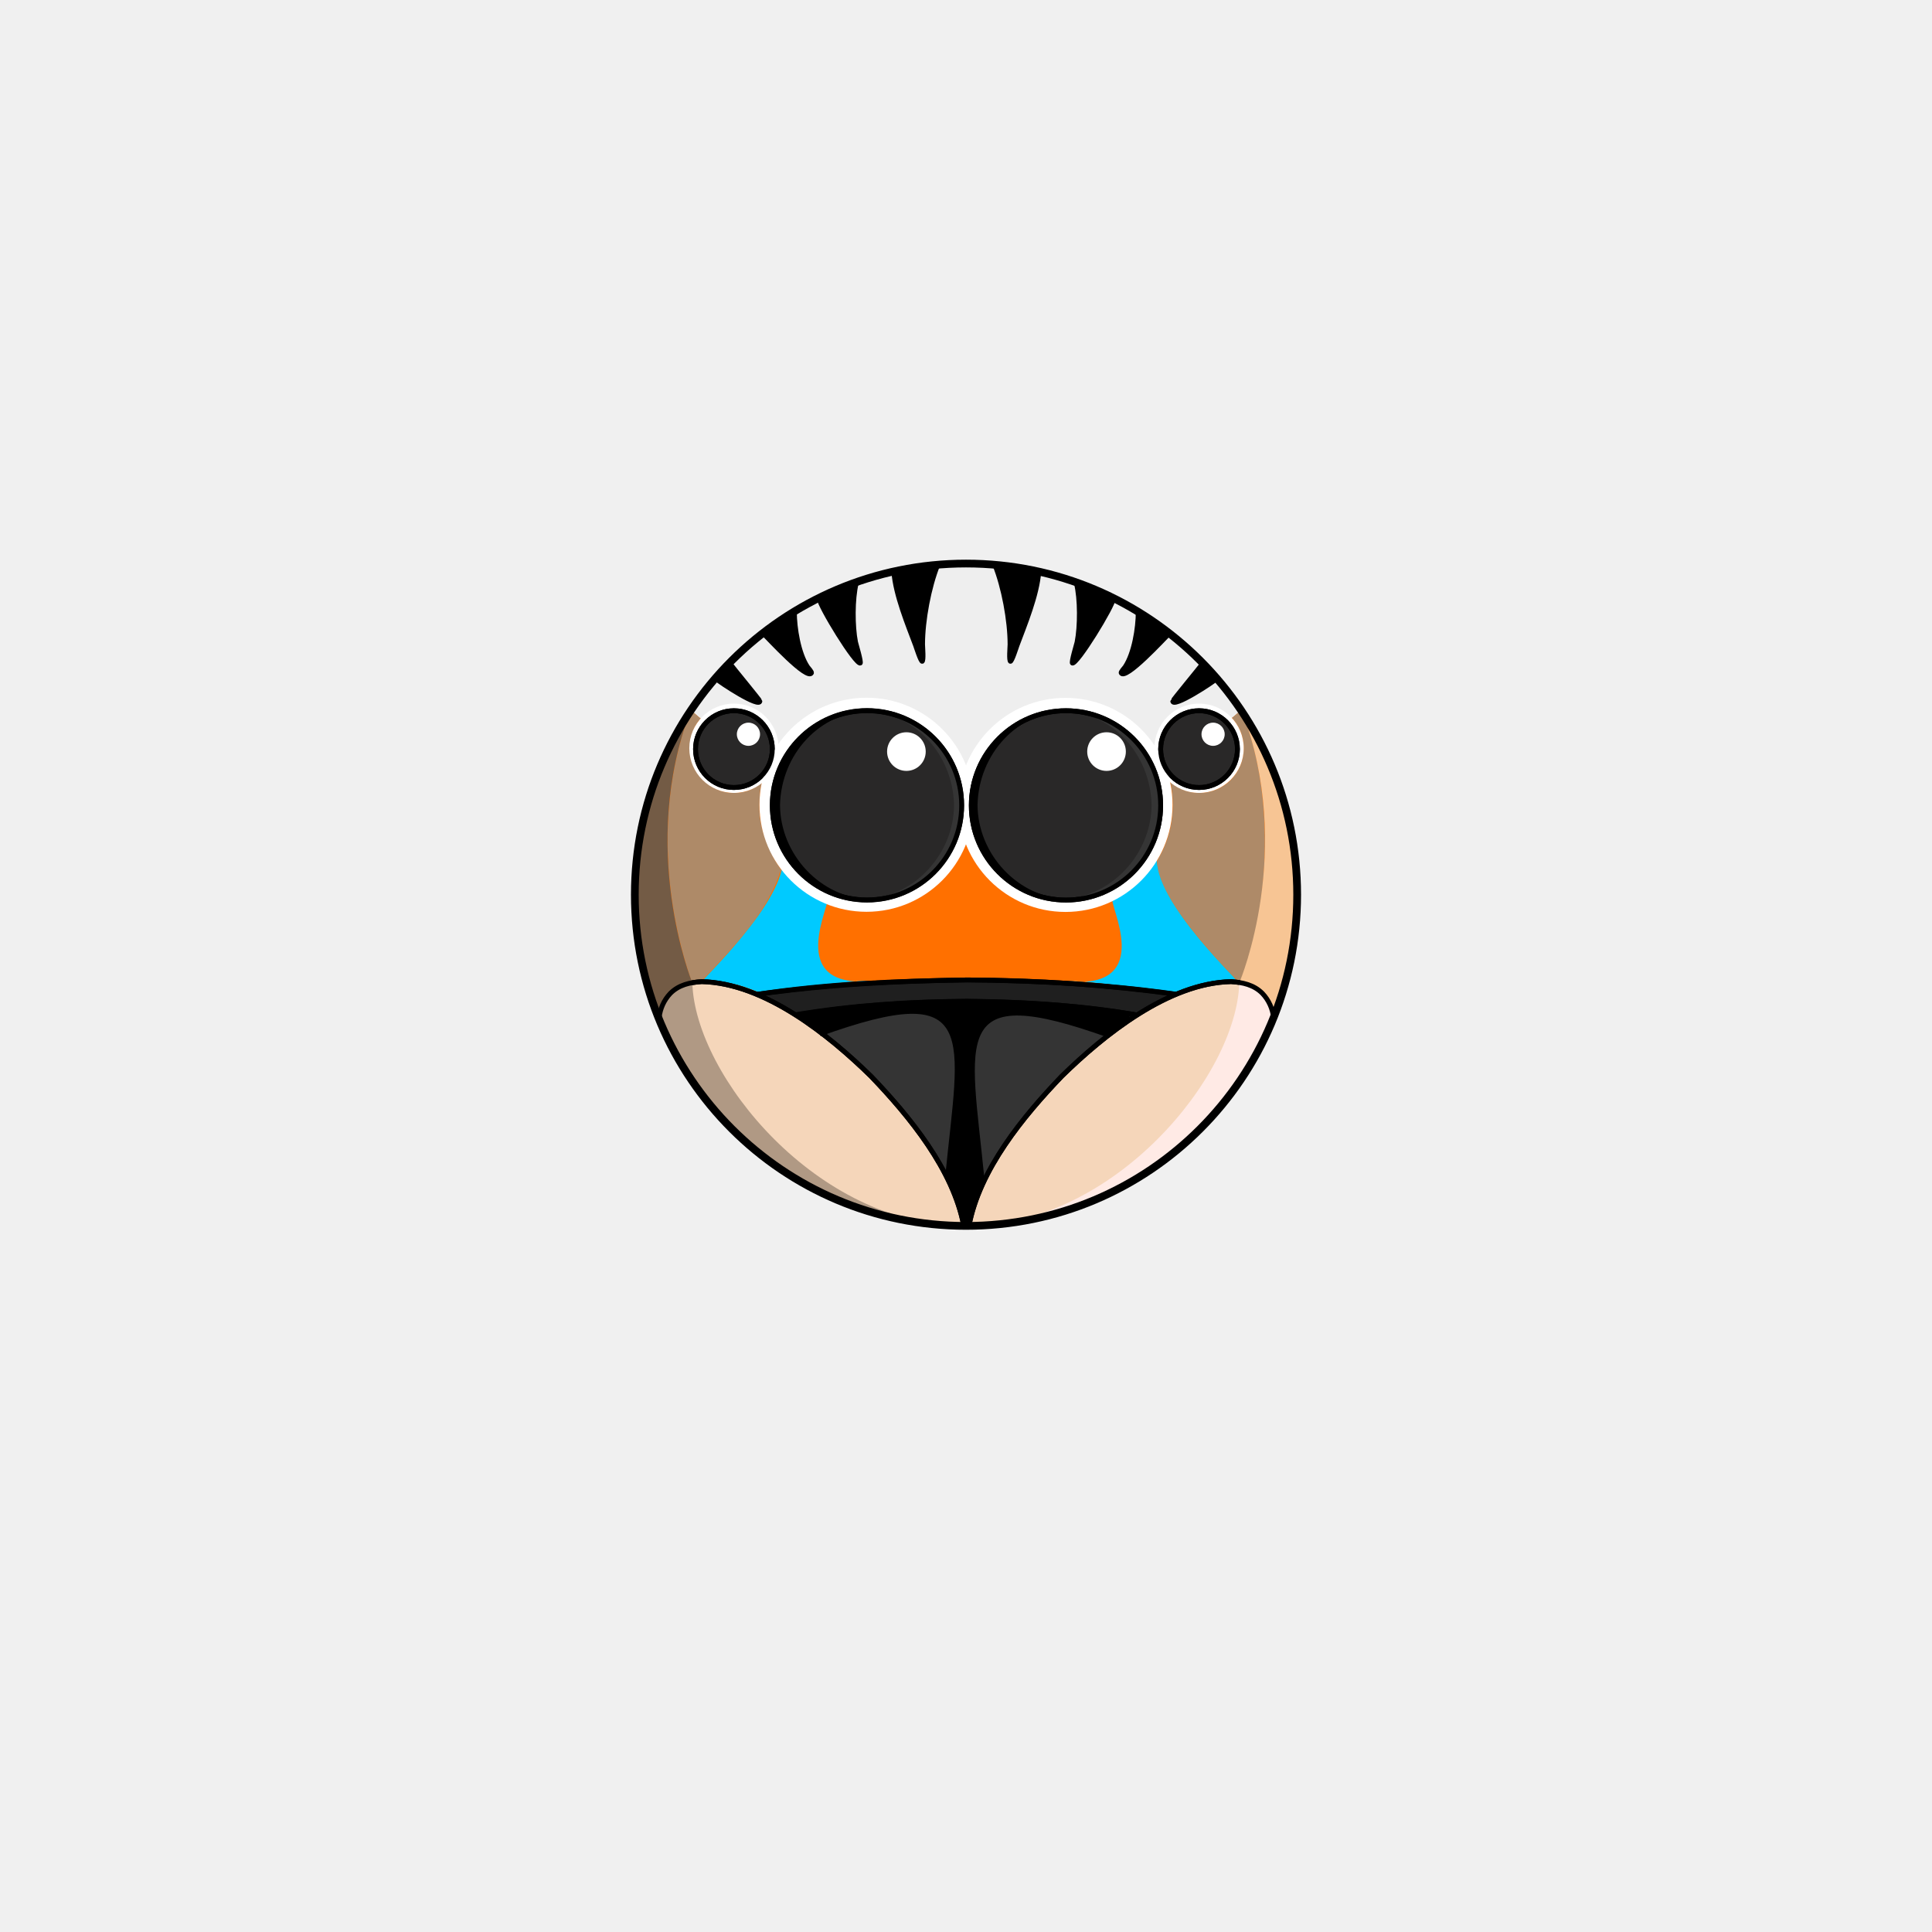
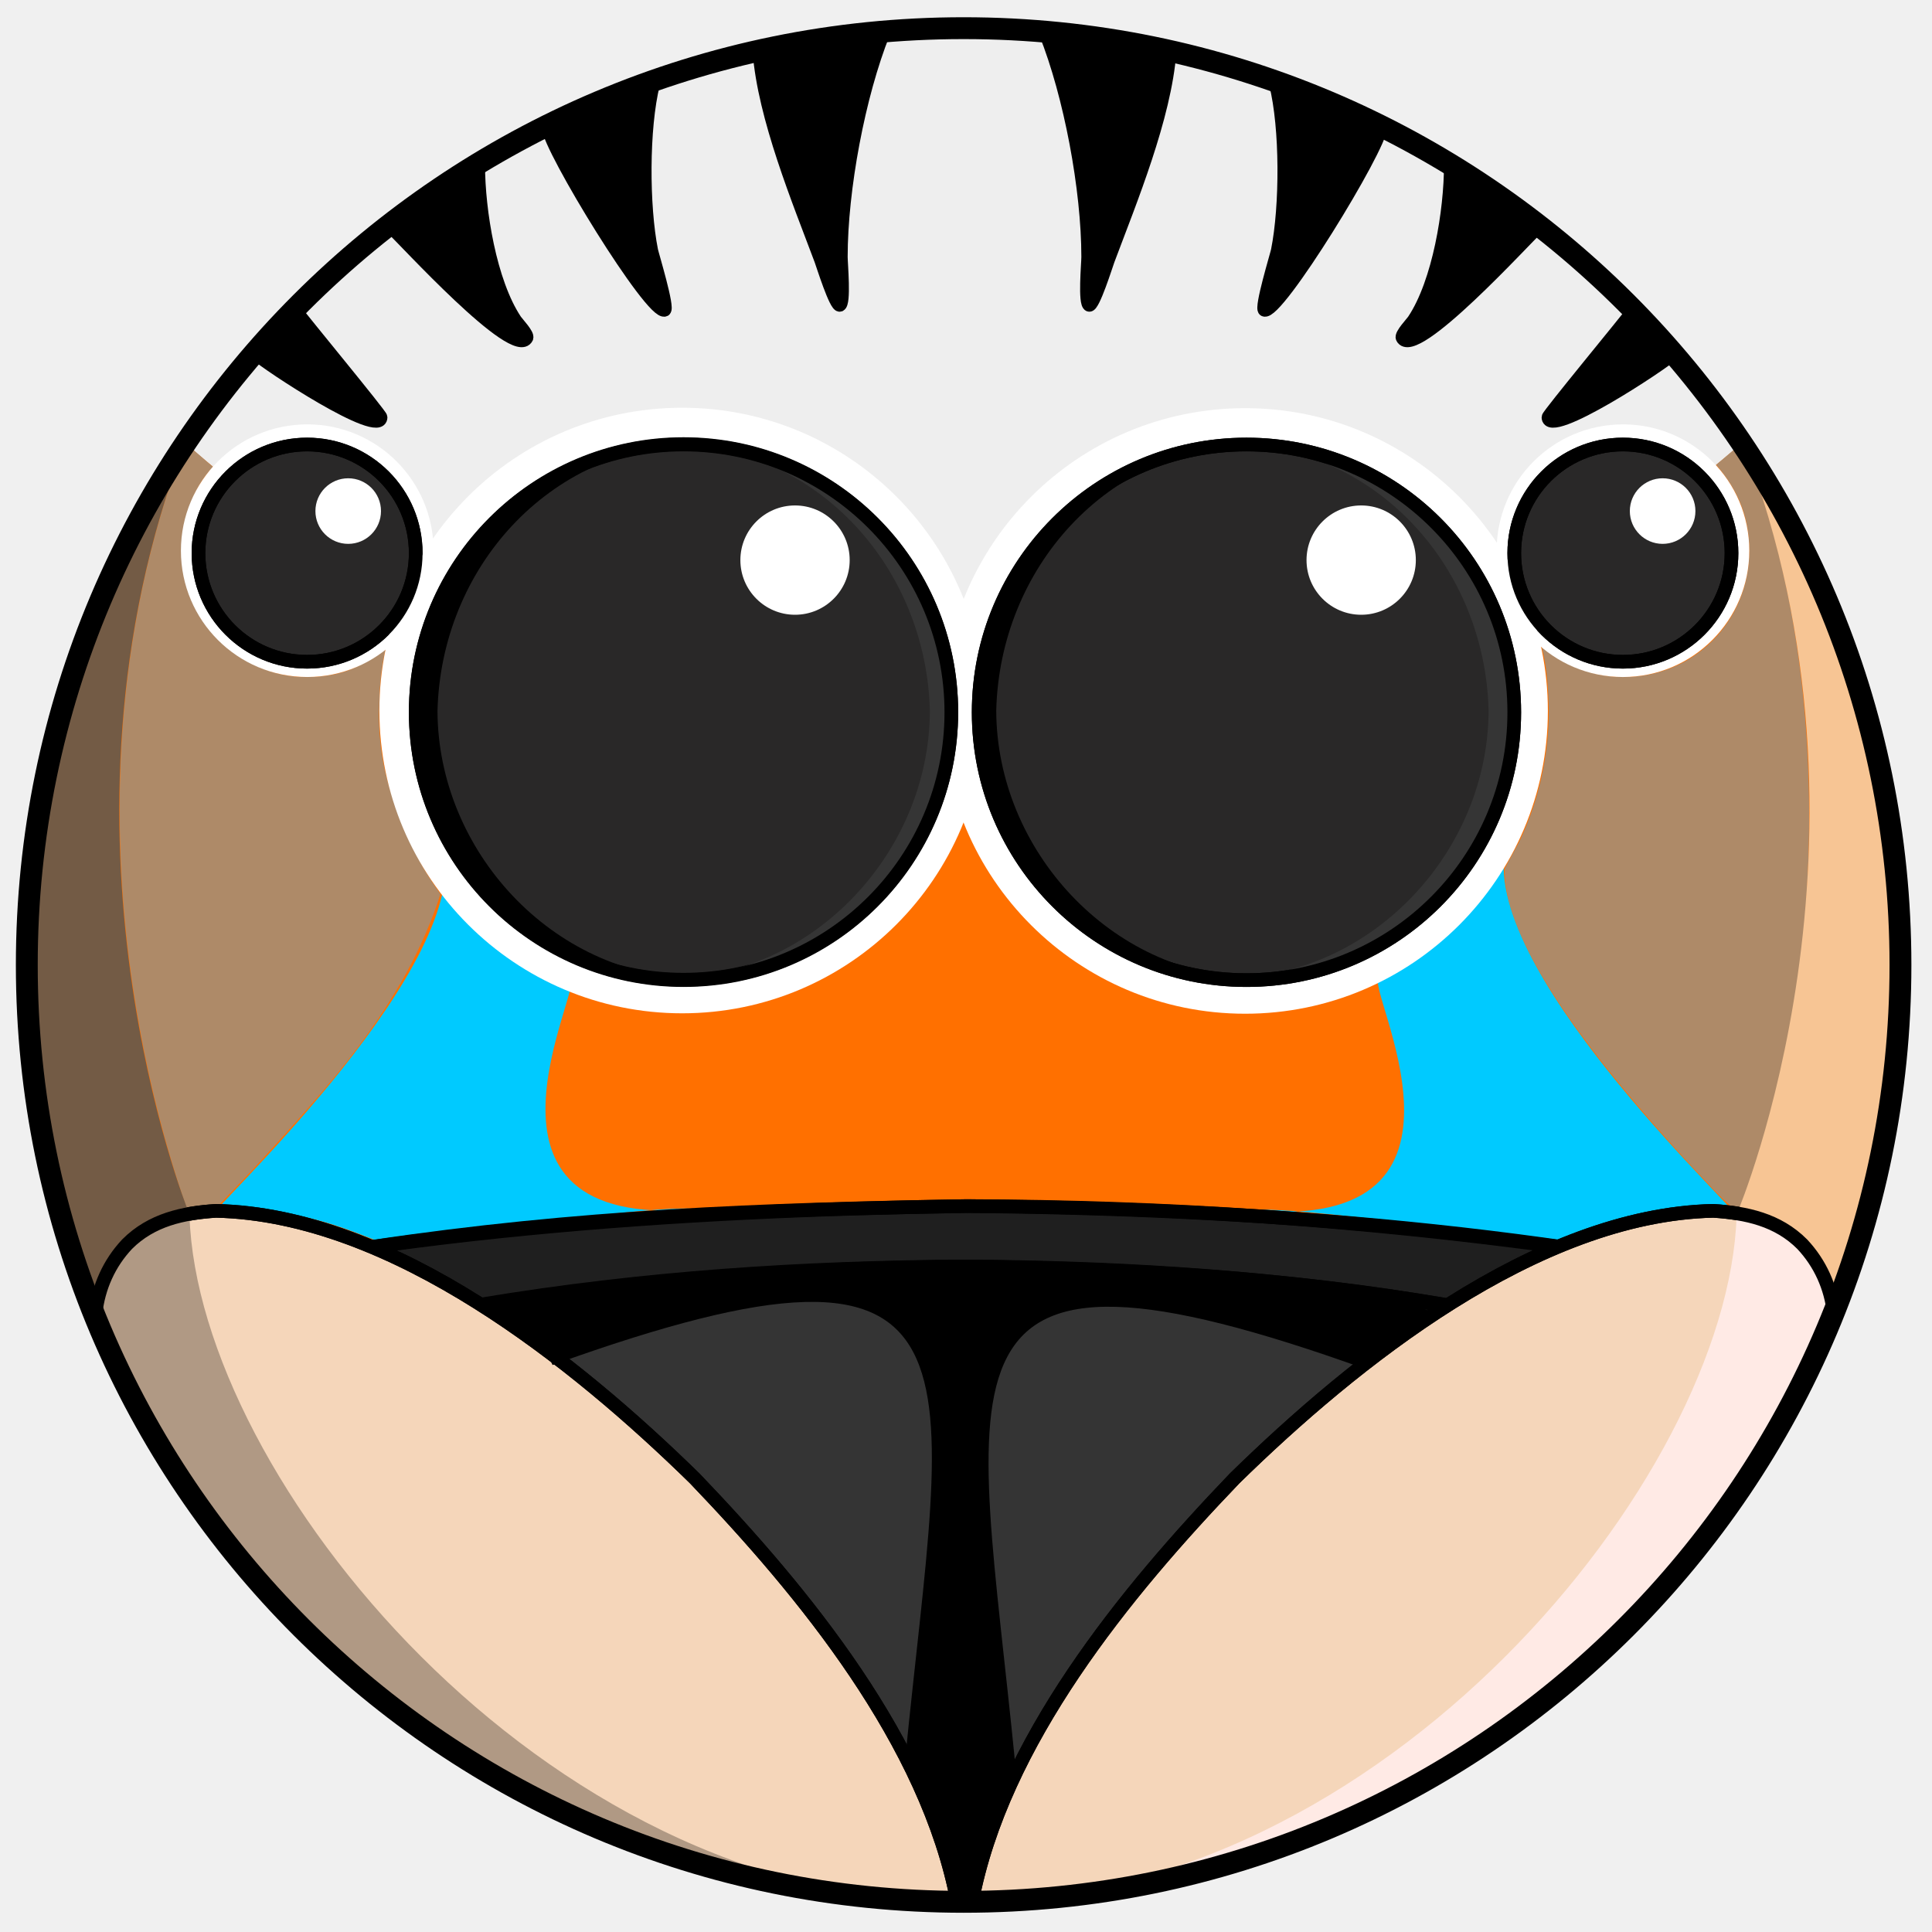
- <svg xmlns="http://www.w3.org/2000/svg" width="100%" height="100%" viewBox="0 0 2000 2000" version="1.1" xml:space="preserve" style="fill-rule:evenodd;clip-rule:evenodd;">
-   <g id="Main">
+ <svg xmlns="http://www.w3.org/2000/svg" width="100%" height="100%" viewBox="0 0 707 707" version="1.1" xml:space="preserve" style="fill-rule:evenodd;clip-rule:evenodd;">
+   <g transform="matrix(1,0,0,1,-647.367,-573.072)">
    <g>
      <path d="M1000.5,583.38C1189.84,583.38 1343.33,736.868 1343.33,926.205C1342.81,980.35 1331,1035.92 1305,1083.79C1207.88,1048.86 1103.74,1037.05 1001,1036.53C898.094,1037.39 793.359,1048.49 696.167,1084.09C670.158,1035.69 658.367,980.843 657.675,926.204C657.675,736.868 811.163,583.38 1000.5,583.38Z" style="fill:rgb(255,112,0);fill-rule:nonzero;" />
      <path d="M1000.5,583.38C1189.84,583.38 1343.33,736.868 1343.33,926.205C1342.81,980.35 1331,1035.92 1305,1083.79C1207.88,1048.86 1103.74,1037.05 1001,1036.53C898.094,1037.39 793.359,1048.49 696.167,1084.09C670.158,1035.69 658.367,980.843 657.675,926.204C657.675,736.868 811.163,583.38 1000.5,583.38Z" style="fill-opacity:0;fill-rule:nonzero;stroke:black;stroke-width:5px;" />
    </g>
    <path d="M1000,582.88C1113.91,582.682 1221.31,641.008 1284.89,735.109C1207.9,803.254 1100.37,827.023 1000,827.797C900.584,826.68 791.06,803.557 715.114,735.109C779.5,638.787 884.761,584.338 1000,582.88Z" style="fill:rgb(238,238,238);fill-rule:nonzero;" />
    <g>
      <path d="M1001.08,1036.81C1103.82,1037.34 1207.96,1049.15 1305.08,1084.07L1306.08,1082.19C1245.64,1197.81 1130.86,1267.67 1000.58,1269.31C896.032,1269.35 795.458,1220.33 730.877,1138.14C717.206,1120.75 704.544,1101.82 694.921,1081.85L696.249,1084.38C793.441,1048.77 898.176,1037.68 1001.08,1036.81Z" style="fill-rule:nonzero;" />
      <path d="M1001.08,1036.81C1103.82,1037.34 1207.96,1049.15 1305.08,1084.07L1306.08,1082.19C1245.64,1197.81 1130.86,1267.67 1000.58,1269.31C896.032,1269.35 795.458,1220.33 730.877,1138.14C717.206,1120.75 704.544,1101.82 694.921,1081.85L696.249,1084.38C793.441,1048.77 898.176,1037.68 1001.08,1036.81Z" style="fill-opacity:0;fill-rule:nonzero;stroke:black;stroke-width:5px;" />
    </g>
    <path d="M1284.89,735.109C1320.32,819.145 1315.09,940.862 1283.78,1016.05C1283.34,1017.33 1277.1,1011.13 1275.08,1009C1270.18,1003.83 1265.28,998.646 1260.5,993.361C1237.67,968.15 1197.03,920.306 1198.04,890.776C1198.04,890.742 1198.08,890.719 1198.1,890.691C1199.8,887.551 1201.51,884.412 1203.21,881.273C1210.42,866.301 1214.09,849.838 1214.14,833.237C1213.94,825.296 1213.51,817.31 1211.48,809.588C1220.03,816.648 1230.41,820.888 1241.62,820.82C1267.15,820.82 1287.51,800.501 1287.51,774.594C1287.51,761.64 1282.97,751.979 1275.39,743.151L1284.89,735.109Z" style="fill:rgb(174,138,104);fill-rule:nonzero;" />
    <path d="M715.114,735.109C675.422,838.294 691.627,947.095 716.41,1017.35C716.862,1018.63 725.623,1016 727.64,1013.87C732.542,1008.69 738.236,1002.9 743.021,997.613C765.846,972.402 795.665,940.843 808.544,900.203C799.041,886.948 798.722,882.59 797.017,879.451C789.81,864.479 786.099,851.145 786.054,834.543C786.254,826.602 786.305,818.821 789.06,808.036C781.438,818.397 768.797,821.191 757.598,820.796C735.991,820.033 714.07,801.029 714.07,775.498C714.36,764.046 717.159,752.271 725.329,743.952L715.114,735.109Z" style="fill:rgb(174,138,104);fill-rule:nonzero;" />
    <path d="M1152.06,931.084C1146.25,933.557 1197.58,1024.17 1105.7,1016.05C1118.85,1013.72 1212.26,1027.18 1217.02,1028.83C1221.78,1030.46 1249.05,1011.65 1282.86,1018.17C1286.67,1019.11 1192.85,932.742 1197.82,886.404C1186.56,905.566 1170.88,923.069 1152.06,931.084Z" style="fill:rgb(0,202,255);fill-rule:nonzero;" />
    <path d="M856.103,930.614C861.911,933.088 810.586,1023.71 902.458,1015.58C889.31,1013.25 795.906,1026.72 791.143,1028.36C786.38,1030 759.114,1011.18 725.299,1017.71C721.487,1018.63 815.316,932.273 810.341,885.935C821.597,905.096 837.285,922.599 856.103,930.614Z" style="fill:rgb(0,202,255);fill-rule:nonzero;" />
    <g>
      <path d="M1241.28,820.82C1215.75,820.82 1195.05,800.124 1195.05,774.594C1195.05,749.063 1215.75,728.367 1241.28,728.367C1266.81,728.367 1287.51,749.063 1287.51,774.594C1287.51,800.124 1266.81,820.82 1241.28,820.82Z" style="fill:white;fill-rule:nonzero;" />
      <g>
        <path d="M1241.25,815.236C1219.3,815.236 1201.5,797.44 1201.5,775.486C1201.5,753.533 1219.3,735.736 1241.25,735.736C1263.2,735.736 1281,753.533 1281,775.486C1281,797.44 1263.2,815.236 1241.25,815.236Z" style="fill:rgb(41,40,40);fill-rule:nonzero;" />
        <path d="M1241.25,815.236C1219.3,815.236 1201.5,797.44 1201.5,775.486C1201.5,753.533 1219.3,735.736 1241.25,735.736C1263.2,735.736 1281,753.533 1281,775.486C1281,797.44 1263.2,815.236 1241.25,815.236Z" style="fill-opacity:0;fill-rule:nonzero;stroke:black;stroke-width:5px;" />
      </g>
      <path d="M1255.79,772.095C1249.17,772.095 1243.79,766.722 1243.79,760.095C1243.79,753.468 1249.17,748.095 1255.79,748.095C1262.42,748.095 1267.79,753.468 1267.79,760.095C1267.79,766.722 1262.42,772.095 1255.79,772.095Z" style="fill:white;fill-rule:nonzero;" />
      <path d="M759.799,820.816C734.268,820.816 713.572,800.12 713.572,774.59C713.572,749.06 734.268,728.363 759.799,728.363C785.329,728.363 806.025,749.06 806.025,774.59C806.025,800.12 785.329,820.816 759.799,820.816Z" style="fill:white;fill-rule:nonzero;" />
      <g>
        <path d="M759.75,815.236C737.797,815.236 720,797.44 720,775.486C720,753.533 737.797,735.736 759.75,735.736C781.703,735.736 799.5,753.533 799.5,775.486C799.5,797.44 781.703,815.236 759.75,815.236Z" style="fill:rgb(41,40,40);fill-rule:nonzero;" />
        <path d="M759.75,815.236C737.797,815.236 720,797.44 720,775.486C720,753.533 737.797,735.736 759.75,735.736C781.703,735.736 799.5,753.533 799.5,775.486C799.5,797.44 781.703,815.236 759.75,815.236Z" style="fill-opacity:0;fill-rule:nonzero;stroke:black;stroke-width:5px;" />
      </g>
      <path d="M1103,944.037C1041.81,944.037 992.2,894.43 992.2,833.236C992.2,772.043 1041.81,722.436 1103,722.436C1164.19,722.436 1213.8,772.043 1213.8,833.236C1213.8,894.43 1164.19,944.037 1103,944.037Z" style="fill:white;fill-rule:nonzero;" />
      <path d="M897,943.884C835.807,943.884 786.2,894.277 786.2,833.084C786.2,771.89 835.807,722.283 897,722.283C958.193,722.283 1007.8,771.89 1007.8,833.084C1007.8,894.277 958.193,943.884 897,943.884Z" style="fill:white;fill-rule:nonzero;" />
      <g>
        <path d="M1103.5,931.736C1049.38,931.736 1005.5,887.86 1005.5,833.736C1005.5,779.612 1049.38,735.736 1103.5,735.736C1157.62,735.736 1201.5,779.612 1201.5,833.736C1201.5,887.86 1157.62,931.736 1103.5,931.736Z" style="fill:rgb(41,40,40);fill-rule:nonzero;" />
        <path d="M1103.5,931.736C1049.38,931.736 1005.5,887.86 1005.5,833.736C1005.5,779.612 1049.38,735.736 1103.5,735.736C1157.62,735.736 1201.5,779.612 1201.5,833.736C1201.5,887.86 1157.62,931.736 1103.5,931.736Z" style="fill-opacity:0;fill-rule:nonzero;stroke:black;stroke-width:5px;" />
      </g>
      <g>
        <path d="M897.5,931.584C843.376,931.584 799.5,887.708 799.5,833.584C799.5,779.46 843.376,735.584 897.5,735.584C951.624,735.584 995.5,779.46 995.5,833.584C995.5,887.708 951.624,931.584 897.5,931.584Z" style="fill:rgb(41,40,40);fill-rule:nonzero;" />
        <path d="M897.5,931.584C843.376,931.584 799.5,887.708 799.5,833.584C799.5,779.46 843.376,735.584 897.5,735.584C951.624,735.584 995.5,779.46 995.5,833.584C995.5,887.708 951.624,931.584 897.5,931.584Z" style="fill-opacity:0;fill-rule:nonzero;stroke:black;stroke-width:5px;" />
      </g>
      <path d="M938.302,798.039C927.256,798.039 918.302,789.084 918.302,778.039C918.302,766.993 927.256,758.039 938.302,758.039C949.347,758.039 958.302,766.993 958.302,778.039C958.302,789.084 949.347,798.039 938.302,798.039Z" style="fill:white;fill-rule:nonzero;" />
      <path d="M1145.48,798.039C1134.44,798.039 1125.48,789.084 1125.48,778.039C1125.48,766.993 1134.44,758.039 1145.48,758.039C1156.53,758.039 1165.48,766.993 1165.48,778.039C1165.48,789.084 1156.53,798.039 1145.48,798.039Z" style="fill:white;fill-rule:nonzero;" />
      <path d="M774.79,772.095C768.162,772.095 762.79,766.722 762.79,760.095C762.79,753.468 768.162,748.095 774.79,748.095C781.417,748.095 786.79,753.468 786.79,760.095C786.79,766.722 781.417,772.095 774.79,772.095Z" style="fill:white;fill-rule:nonzero;" />
    </g>
    <g>
      <path d="M997.4,1036.87L997.4,1269.27C892.825,1268.51 796.25,1218.89 730.877,1138.14C717.206,1120.75 704.544,1101.82 694.921,1081.85L696.249,1084.38C792.487,1049.02 895.49,1038.37 997.4,1036.87Z" style="fill:rgb(52,52,52);fill-rule:nonzero;" />
      <path d="M997.4,1036.87L997.4,1269.27C892.825,1268.51 796.25,1218.89 730.877,1138.14C717.206,1120.75 704.544,1101.82 694.921,1081.85L696.249,1084.38C792.487,1049.02 895.49,1038.37 997.4,1036.87Z" style="fill-opacity:0;fill-rule:nonzero;stroke:black;stroke-width:5px;" />
    </g>
    <g>
      <path d="M1003.6,1036.84C1105.84,1037.04 1208.38,1050.09 1305.08,1084.07C1246.09,1196.76 1130.32,1266.61 1003.6,1269.25L1003.6,1036.84Z" style="fill:rgb(52,52,52);fill-rule:nonzero;" />
      <path d="M1003.6,1036.84C1105.84,1037.04 1208.38,1050.09 1305.08,1084.07C1246.09,1196.76 1130.32,1266.61 1003.6,1269.25L1003.6,1036.84Z" style="fill-opacity:0;fill-rule:nonzero;stroke:black;stroke-width:5px;" />
    </g>
    <g>
      <path d="M1001.21,1014.43C1108.46,1015.44 1216.46,1023.59 1321,1048.77C1316.6,1060.84 1311.02,1072.45 1305,1083.79C1207.88,1048.86 1103.74,1037.05 1001,1036.53C898.094,1037.39 793.359,1048.49 696.167,1084.09C689.983,1072.75 684.769,1060.93 680.257,1048.83C785.266,1023.54 893.524,1016.02 1001.21,1014.43Z" style="fill:rgb(31,31,31);fill-rule:nonzero;" />
      <path d="M1001.21,1014.43C1108.46,1015.44 1216.46,1023.59 1321,1048.77C1316.6,1060.84 1311.02,1072.45 1305,1083.79C1207.88,1048.86 1103.74,1037.05 1001,1036.53C898.094,1037.39 793.359,1048.49 696.167,1084.09C689.983,1072.75 684.769,1060.93 680.257,1048.83C785.266,1023.54 893.524,1016.02 1001.21,1014.43Z" style="fill-opacity:0;fill-rule:nonzero;stroke:black;stroke-width:5px;" />
    </g>
    <g>
      <path d="M726.436,1016.17C791.425,1017.62 858.143,1071.54 901.603,1114.09C941.486,1155.7 986.741,1210.6 997.755,1269.31C855.574,1267.72 737.202,1183.49 682.321,1053.73C683.371,1044.15 687.306,1035.36 693.899,1028.35C702.806,1019.43 714.304,1016.94 726.436,1016.17Z" style="fill:rgb(245,214,186);fill-rule:nonzero;" />
      <path d="M726.436,1016.17C791.425,1017.62 858.143,1071.54 901.603,1114.09C941.486,1155.7 986.741,1210.6 997.755,1269.31C855.574,1267.72 737.202,1183.49 682.321,1053.73C683.371,1044.15 687.306,1035.36 693.899,1028.35C702.806,1019.43 714.304,1016.94 726.436,1016.17Z" style="fill-opacity:0;fill-rule:nonzero;stroke:black;stroke-width:5px;" />
    </g>
    <g>
      <path d="M1274.32,1016.17C1209.33,1017.62 1142.61,1071.54 1099.15,1114.09C1059.27,1155.7 1014.01,1210.6 1003,1269.31C1145.18,1267.72 1263.55,1183.49 1318.43,1053.73C1317.38,1044.15 1313.45,1035.36 1306.85,1028.35C1297.95,1019.43 1286.45,1016.94 1274.32,1016.17Z" style="fill:rgb(245,214,186);fill-rule:nonzero;" />
      <path d="M1274.32,1016.17C1209.33,1017.62 1142.61,1071.54 1099.15,1114.09C1059.27,1155.7 1014.01,1210.6 1003,1269.31C1145.18,1267.72 1263.55,1183.49 1318.43,1053.73C1317.38,1044.15 1313.45,1035.36 1306.85,1028.35C1297.95,1019.43 1286.45,1016.94 1274.32,1016.17Z" style="fill-opacity:0;fill-rule:nonzero;stroke:black;stroke-width:5px;" />
    </g>
    <g>
      <g>
        <path d="M925.023,591.97C926.88,616.082 939.39,646.375 947.603,668.276C948.225,669.934 953.066,685.432 954.72,684.881C956.657,684.235 955.313,669.522 955.313,667.09C955.313,642.39 961.729,607.986 970.897,585.068L925.023,591.97Z" style="fill-rule:nonzero;" />
        <path d="M925.023,591.97C926.88,616.082 939.39,646.375 947.603,668.276C948.225,669.934 953.066,685.432 954.72,684.881C956.657,684.235 955.313,669.522 955.313,667.09C955.313,642.39 961.729,607.986 970.897,585.068L925.023,591.97Z" style="fill-opacity:0;fill-rule:nonzero;stroke:black;stroke-width:4.5px;stroke-linecap:round;stroke-linejoin:round;" />
      </g>
      <g>
        <path d="M847.8,619.581C848.059,627.217 885.92,689.035 890.67,686.66C892.228,685.881 886.248,666.332 885.926,664.717C882.703,648.606 882.578,619.959 886.627,603.762L847.8,619.581Z" style="fill-rule:nonzero;" />
        <path d="M847.8,619.581C848.059,627.217 885.92,689.035 890.67,686.66C892.228,685.881 886.248,666.332 885.926,664.717C882.703,648.606 882.578,619.959 886.627,603.762L847.8,619.581Z" style="fill-opacity:0;fill-rule:nonzero;stroke:black;stroke-width:4.5px;stroke-linecap:round;stroke-linejoin:round;" />
      </g>
      <g>
        <path d="M790.622,656.609C794.788,660.334 835.845,705.574 840.261,696.742C840.883,695.498 836.77,691.21 836.109,690.219C826.83,676.299 822.612,650.108 822.612,633.512L790.622,656.609Z" style="fill-rule:nonzero;" />
        <path d="M790.622,656.609C794.788,660.334 835.845,705.574 840.261,696.742C840.883,695.498 836.77,691.21 836.109,690.219C826.83,676.299 822.612,650.108 822.612,633.512L790.622,656.609Z" style="fill-opacity:0;fill-rule:nonzero;stroke:black;stroke-width:4.5px;stroke-linecap:round;stroke-linejoin:round;" />
      </g>
      <g>
        <path d="M755.766,686.727C758.12,690.031 786.886,724.806 786.886,725.756C786.886,734.213 744.427,706.117 741.205,702.895L755.766,686.727Z" style="fill-rule:nonzero;" />
        <path d="M755.766,686.727C758.12,690.031 786.886,724.806 786.886,725.756C786.886,734.213 744.427,706.117 741.205,702.895L755.766,686.727Z" style="fill-opacity:0;fill-rule:nonzero;stroke:black;stroke-width:4.5px;stroke-linecap:round;stroke-linejoin:round;" />
      </g>
      <g>
        <path d="M1075.62,591.97C1073.77,616.082 1061.26,646.375 1053.04,668.276C1052.42,669.934 1047.58,685.432 1045.92,684.881C1043.99,684.235 1045.33,669.522 1045.33,667.09C1045.33,642.39 1038.91,607.986 1029.75,585.068L1075.62,591.97Z" style="fill-rule:nonzero;" />
        <path d="M1075.62,591.97C1073.77,616.082 1061.26,646.375 1053.04,668.276C1052.42,669.934 1047.58,685.432 1045.92,684.881C1043.99,684.235 1045.33,669.522 1045.33,667.09C1045.33,642.39 1038.91,607.986 1029.75,585.068L1075.62,591.97Z" style="fill-opacity:0;fill-rule:nonzero;stroke:black;stroke-width:4.5px;stroke-linecap:round;stroke-linejoin:round;" />
      </g>
      <g>
        <path d="M1152.85,619.581C1152.59,627.217 1114.72,689.035 1109.98,686.66C1108.42,685.881 1114.4,666.332 1114.72,664.717C1117.94,648.606 1118.07,619.959 1114.02,603.762L1152.85,619.581Z" style="fill-rule:nonzero;" />
        <path d="M1152.85,619.581C1152.59,627.217 1114.72,689.035 1109.98,686.66C1108.42,685.881 1114.4,666.332 1114.72,664.717C1117.94,648.606 1118.07,619.959 1114.02,603.762L1152.85,619.581Z" style="fill-opacity:0;fill-rule:nonzero;stroke:black;stroke-width:4.5px;stroke-linecap:round;stroke-linejoin:round;" />
      </g>
      <g>
        <path d="M1210.02,656.609C1205.86,660.334 1164.8,705.574 1160.38,696.742C1159.76,695.498 1163.88,691.21 1164.54,690.219C1173.82,676.299 1178.03,650.108 1178.03,633.512L1210.02,656.609Z" style="fill-rule:nonzero;" />
        <path d="M1210.02,656.609C1205.86,660.334 1164.8,705.574 1160.38,696.742C1159.76,695.498 1163.88,691.21 1164.54,690.219C1173.82,676.299 1178.03,650.108 1178.03,633.512L1210.02,656.609Z" style="fill-opacity:0;fill-rule:nonzero;stroke:black;stroke-width:4.5px;stroke-linecap:round;stroke-linejoin:round;" />
      </g>
      <g>
        <path d="M1244.88,686.727C1242.53,690.031 1213.76,724.806 1213.76,725.756C1213.76,734.213 1256.22,706.117 1259.44,702.895L1244.88,686.727Z" style="fill-rule:nonzero;" />
        <path d="M1244.88,686.727C1242.53,690.031 1213.76,724.806 1213.76,725.756C1213.76,734.213 1256.22,706.117 1259.44,702.895L1244.88,686.727Z" style="fill-opacity:0;fill-rule:nonzero;stroke:black;stroke-width:4.5px;stroke-linecap:round;stroke-linejoin:round;" />
      </g>
    </g>
-   </g>
-   <g id="Shade">
    <path d="M996.113,1268.64C846.455,1268.64 719.871,1113.89 716.716,1018.07C716.367,1007.47 676.97,1039.22 682.963,1053.23C779.552,1278.92 996.113,1268.64 996.113,1268.64Z" style="fill:rgb(176,153,132);fill-rule:nonzero;" />
    <path d="M681.821,1049.42C684.417,1020.36 716.133,1015.95 716.133,1015.95C716.133,1015.95 660.311,877.385 715.114,735.109C641.492,846.917 648.458,981.576 681.821,1049.42Z" style="fill:rgb(115,91,69);fill-rule:nonzero;" />
    <path d="M1317.76,1049.52C1315.16,1020.46 1283.44,1016.05 1283.44,1016.05C1283.44,1016.05 1340.83,880.022 1285.43,735.514C1349.72,823.077 1359.81,966.449 1317.76,1049.52Z" style="fill:rgb(247,197,148);fill-rule:nonzero;" />
    <path d="M1003.46,1268.74C1153.12,1268.74 1279.71,1113.99 1282.86,1018.17C1283.21,1007.57 1322.61,1039.32 1316.61,1053.33C1220.03,1279.02 1003.46,1268.74 1003.46,1268.74Z" style="fill:rgb(255,234,229);fill-rule:nonzero;" />
    <path d="M976.714,1036.31L976.722,1036.34C949.137,1036.7 921.557,1038.09 894.062,1040.36C878.099,1041.68 862.124,1043.24 846.315,1045.87C842.793,1046.45 826.768,1048.72 825.658,1053.01C833.756,1056.62 845.003,1062.4 849.571,1072.58C1015.3,1012.91 992.911,1071.56 978.551,1217.47L997.5,1265.19L997.354,1041.79C997.523,1038.36 997.537,1040.01 997.35,1036.83C990.632,1036.28 983.88,1036.28 977.144,1036.33L976.714,1036.31Z" style="fill-rule:nonzero;" />
    <path d="M1020.79,1038.09L1020.78,1038.11C1048.36,1038.48 1075.94,1039.87 1103.44,1042.14C1119.4,1043.46 1135.38,1045.02 1151.18,1047.64C1154.71,1048.23 1170.73,1050.5 1171.84,1054.79C1163.74,1058.39 1152.5,1064.18 1147.93,1074.35C982.196,1014.69 1004.59,1073.34 1018.95,1219.25L1000,1266.96L1000.15,1043.57C999.977,1040.14 999.963,1041.79 1000.15,1038.61C1006.87,1038.06 1013.62,1038.06 1020.36,1038.11L1020.79,1038.09Z" style="fill-rule:nonzero;" />
    <path d="M897,735.236L901.239,735.343C847.843,737.021 808.781,781.144 807.464,833.237C807.641,884.353 849.321,929.815 901.226,931.129L897,931.236C842.876,931.236 799,887.36 799,833.236C799,779.112 842.876,735.236 897,735.236Z" style="fill-rule:nonzero;" />
    <path d="M898.113,735.237L893.874,735.344C947.27,737.022 986.333,781.145 987.65,833.237C987.472,884.353 945.792,929.815 893.887,931.13L898.113,931.237C952.237,931.237 996.113,887.361 996.113,833.237C996.113,779.113 952.237,735.237 898.113,735.237Z" style="fill:rgb(53,53,53);fill-rule:nonzero;" />
    <path d="M1101.46,735.084L1105.7,735.191C1052.31,736.869 1013.24,780.992 1011.93,833.084C1012.11,884.2 1053.79,929.662 1105.69,930.977L1101.46,931.084C1047.34,931.084 1003.46,887.208 1003.46,833.084C1003.46,778.96 1047.34,735.084 1101.46,735.084Z" style="fill-rule:nonzero;" />
    <path d="M1102.58,735.084L1098.34,735.191C1151.73,736.869 1190.8,780.992 1192.11,833.084C1191.94,884.201 1150.26,929.662 1098.35,930.977L1102.58,931.084C1156.7,931.084 1200.58,887.208 1200.58,833.084C1200.58,778.96 1156.7,735.084 1102.58,735.084Z" style="fill:rgb(53,53,53);fill-rule:nonzero;" />
-   </g>
-   <g id="Wire">
    <g>
      <path d="M897.5,931.736C843.376,931.736 799.5,887.86 799.5,833.736C799.5,779.612 843.376,735.736 897.5,735.736C951.624,735.736 995.5,779.612 995.5,833.736C995.5,887.86 951.624,931.736 897.5,931.736Z" style="fill-opacity:0;fill-rule:nonzero;stroke:black;stroke-width:5px;" />
      <path d="M1103.5,931.736C1049.38,931.736 1005.5,887.86 1005.5,833.736C1005.5,779.612 1049.38,735.736 1103.5,735.736C1157.62,735.736 1201.5,779.612 1201.5,833.736C1201.5,887.86 1157.62,931.736 1103.5,931.736Z" style="fill-opacity:0;fill-rule:nonzero;stroke:black;stroke-width:5px;" />
      <path d="M759.75,815.236C737.797,815.236 720,797.44 720,775.486C720,753.533 737.797,735.736 759.75,735.736C781.703,735.736 799.5,753.533 799.5,775.486C799.5,797.44 781.703,815.236 759.75,815.236Z" style="fill-opacity:0;fill-rule:nonzero;stroke:black;stroke-width:5px;" />
      <path d="M1241.25,815.236C1219.3,815.236 1201.5,797.44 1201.5,775.486C1201.5,753.533 1219.3,735.736 1241.25,735.736C1263.2,735.736 1281,753.533 1281,775.486C1281,797.44 1263.2,815.236 1241.25,815.236Z" style="fill-opacity:0;fill-rule:nonzero;stroke:black;stroke-width:5px;" />
    </g>
    <path d="M726.436,1016.17C791.425,1017.62 858.143,1071.54 901.603,1114.09C941.486,1155.7 986.741,1210.6 997.755,1269.31C855.574,1267.72 737.202,1183.49 682.321,1053.73C683.371,1044.15 687.306,1035.36 693.899,1028.35C702.806,1019.43 714.304,1016.94 726.436,1016.17Z" style="fill-opacity:0;fill-rule:nonzero;stroke:black;stroke-width:5px;" />
    <path d="M1274.32,1016.17C1209.33,1017.62 1142.61,1071.54 1099.15,1114.09C1059.27,1155.7 1014.01,1210.6 1003,1269.31C1145.18,1267.72 1263.55,1183.49 1318.43,1053.73C1317.38,1044.15 1313.45,1035.36 1306.85,1028.35C1297.95,1019.43 1286.45,1016.94 1274.32,1016.17Z" style="fill-opacity:0;fill-rule:nonzero;stroke:black;stroke-width:5px;" />
    <path d="M715.614,735.609C780,639.287 885.261,584.838 1000.5,583.38C1114.41,583.182 1221.81,641.508 1285.39,735.609" style="fill-opacity:0;stroke:black;stroke-width:5px;" />
    <path d="M1001.21,1014.43C1074.42,1014.61 1144.98,1019.49 1217.52,1029.33" style="fill-opacity:0;fill-rule:nonzero;stroke:black;stroke-width:5px;" />
    <path d="M1177.06,1050.69C1118.94,1040.61 1059.91,1037.23 1001,1036.53C941.22,1036.79 882.808,1040.62 823.823,1050.39" style="fill-opacity:0;fill-rule:nonzero;stroke:black;stroke-width:5px;" />
    <path d="M783.65,1029.33C858.667,1018.15 925.442,1015.68 1001.21,1014.43" style="fill-opacity:0;fill-rule:nonzero;stroke:black;stroke-width:5px;" />
    <g transform="matrix(0.979128,0,0,0.979128,400.589,210.302)">
      <circle cx="612.189" cy="731.164" r="350.133" style="fill:none;stroke:black;stroke-width:8.17px;stroke-linecap:round;stroke-linejoin:round;stroke-miterlimit:1.5;" />
    </g>
  </g>
</svg>
